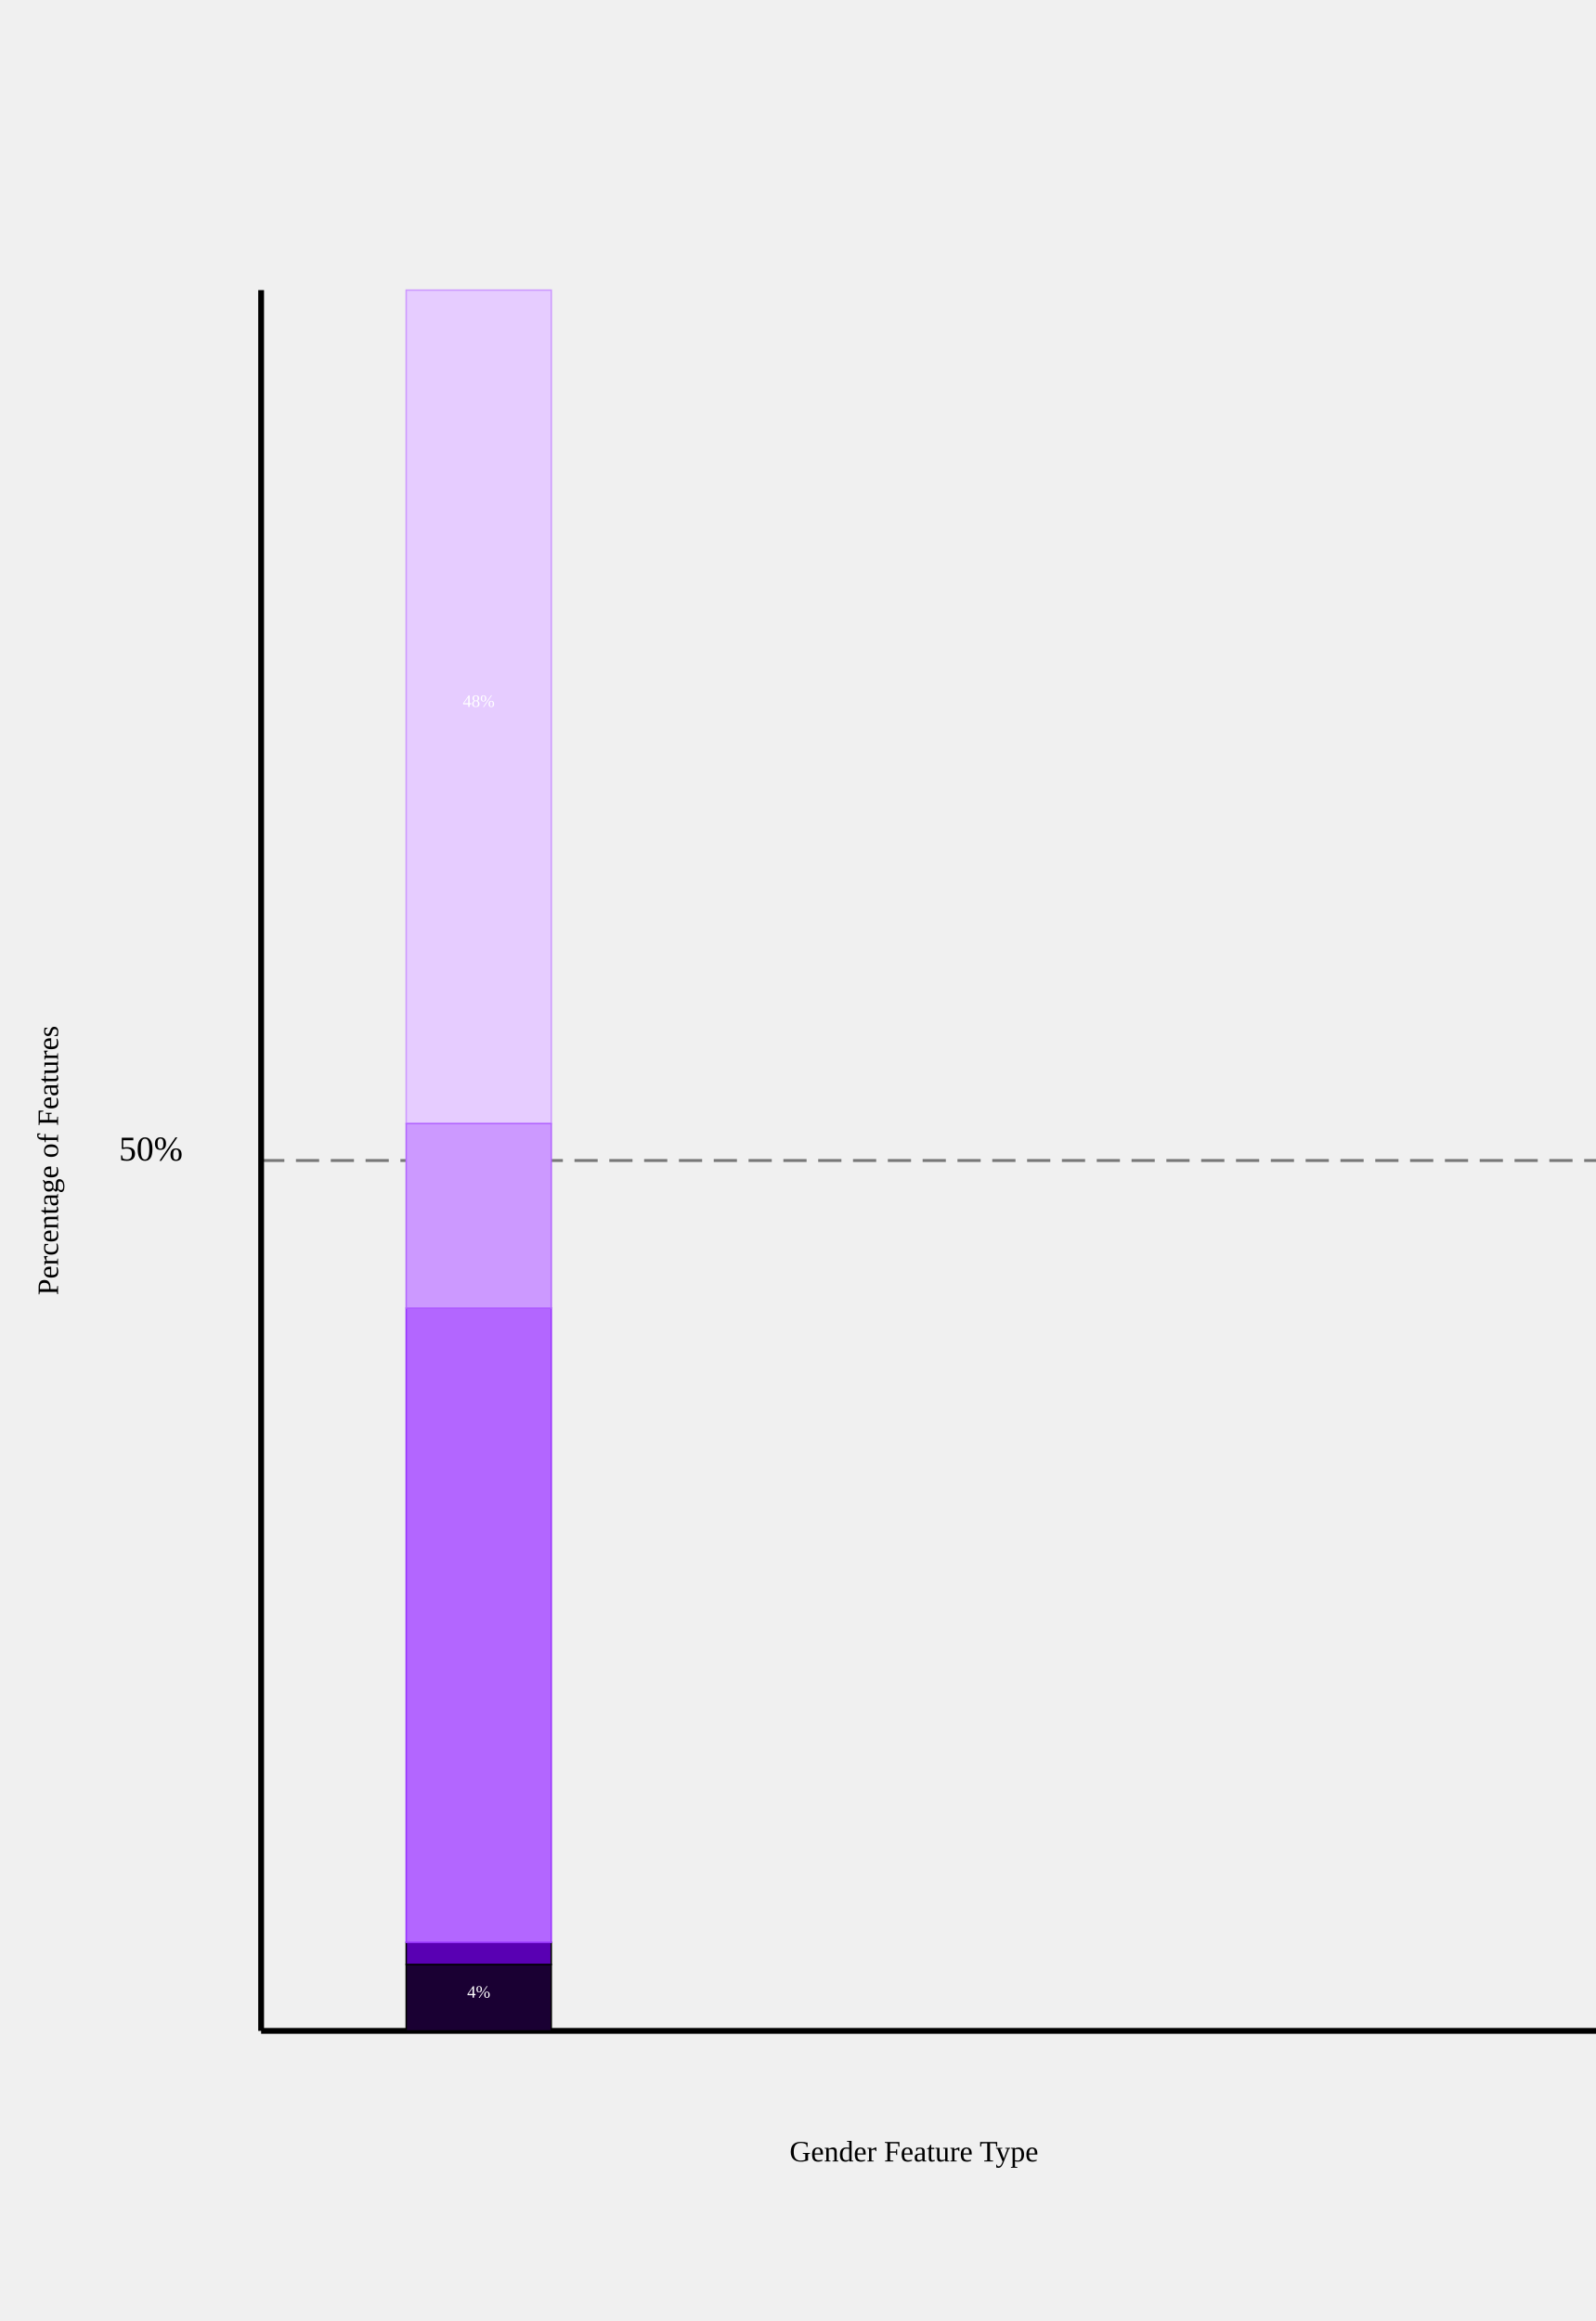
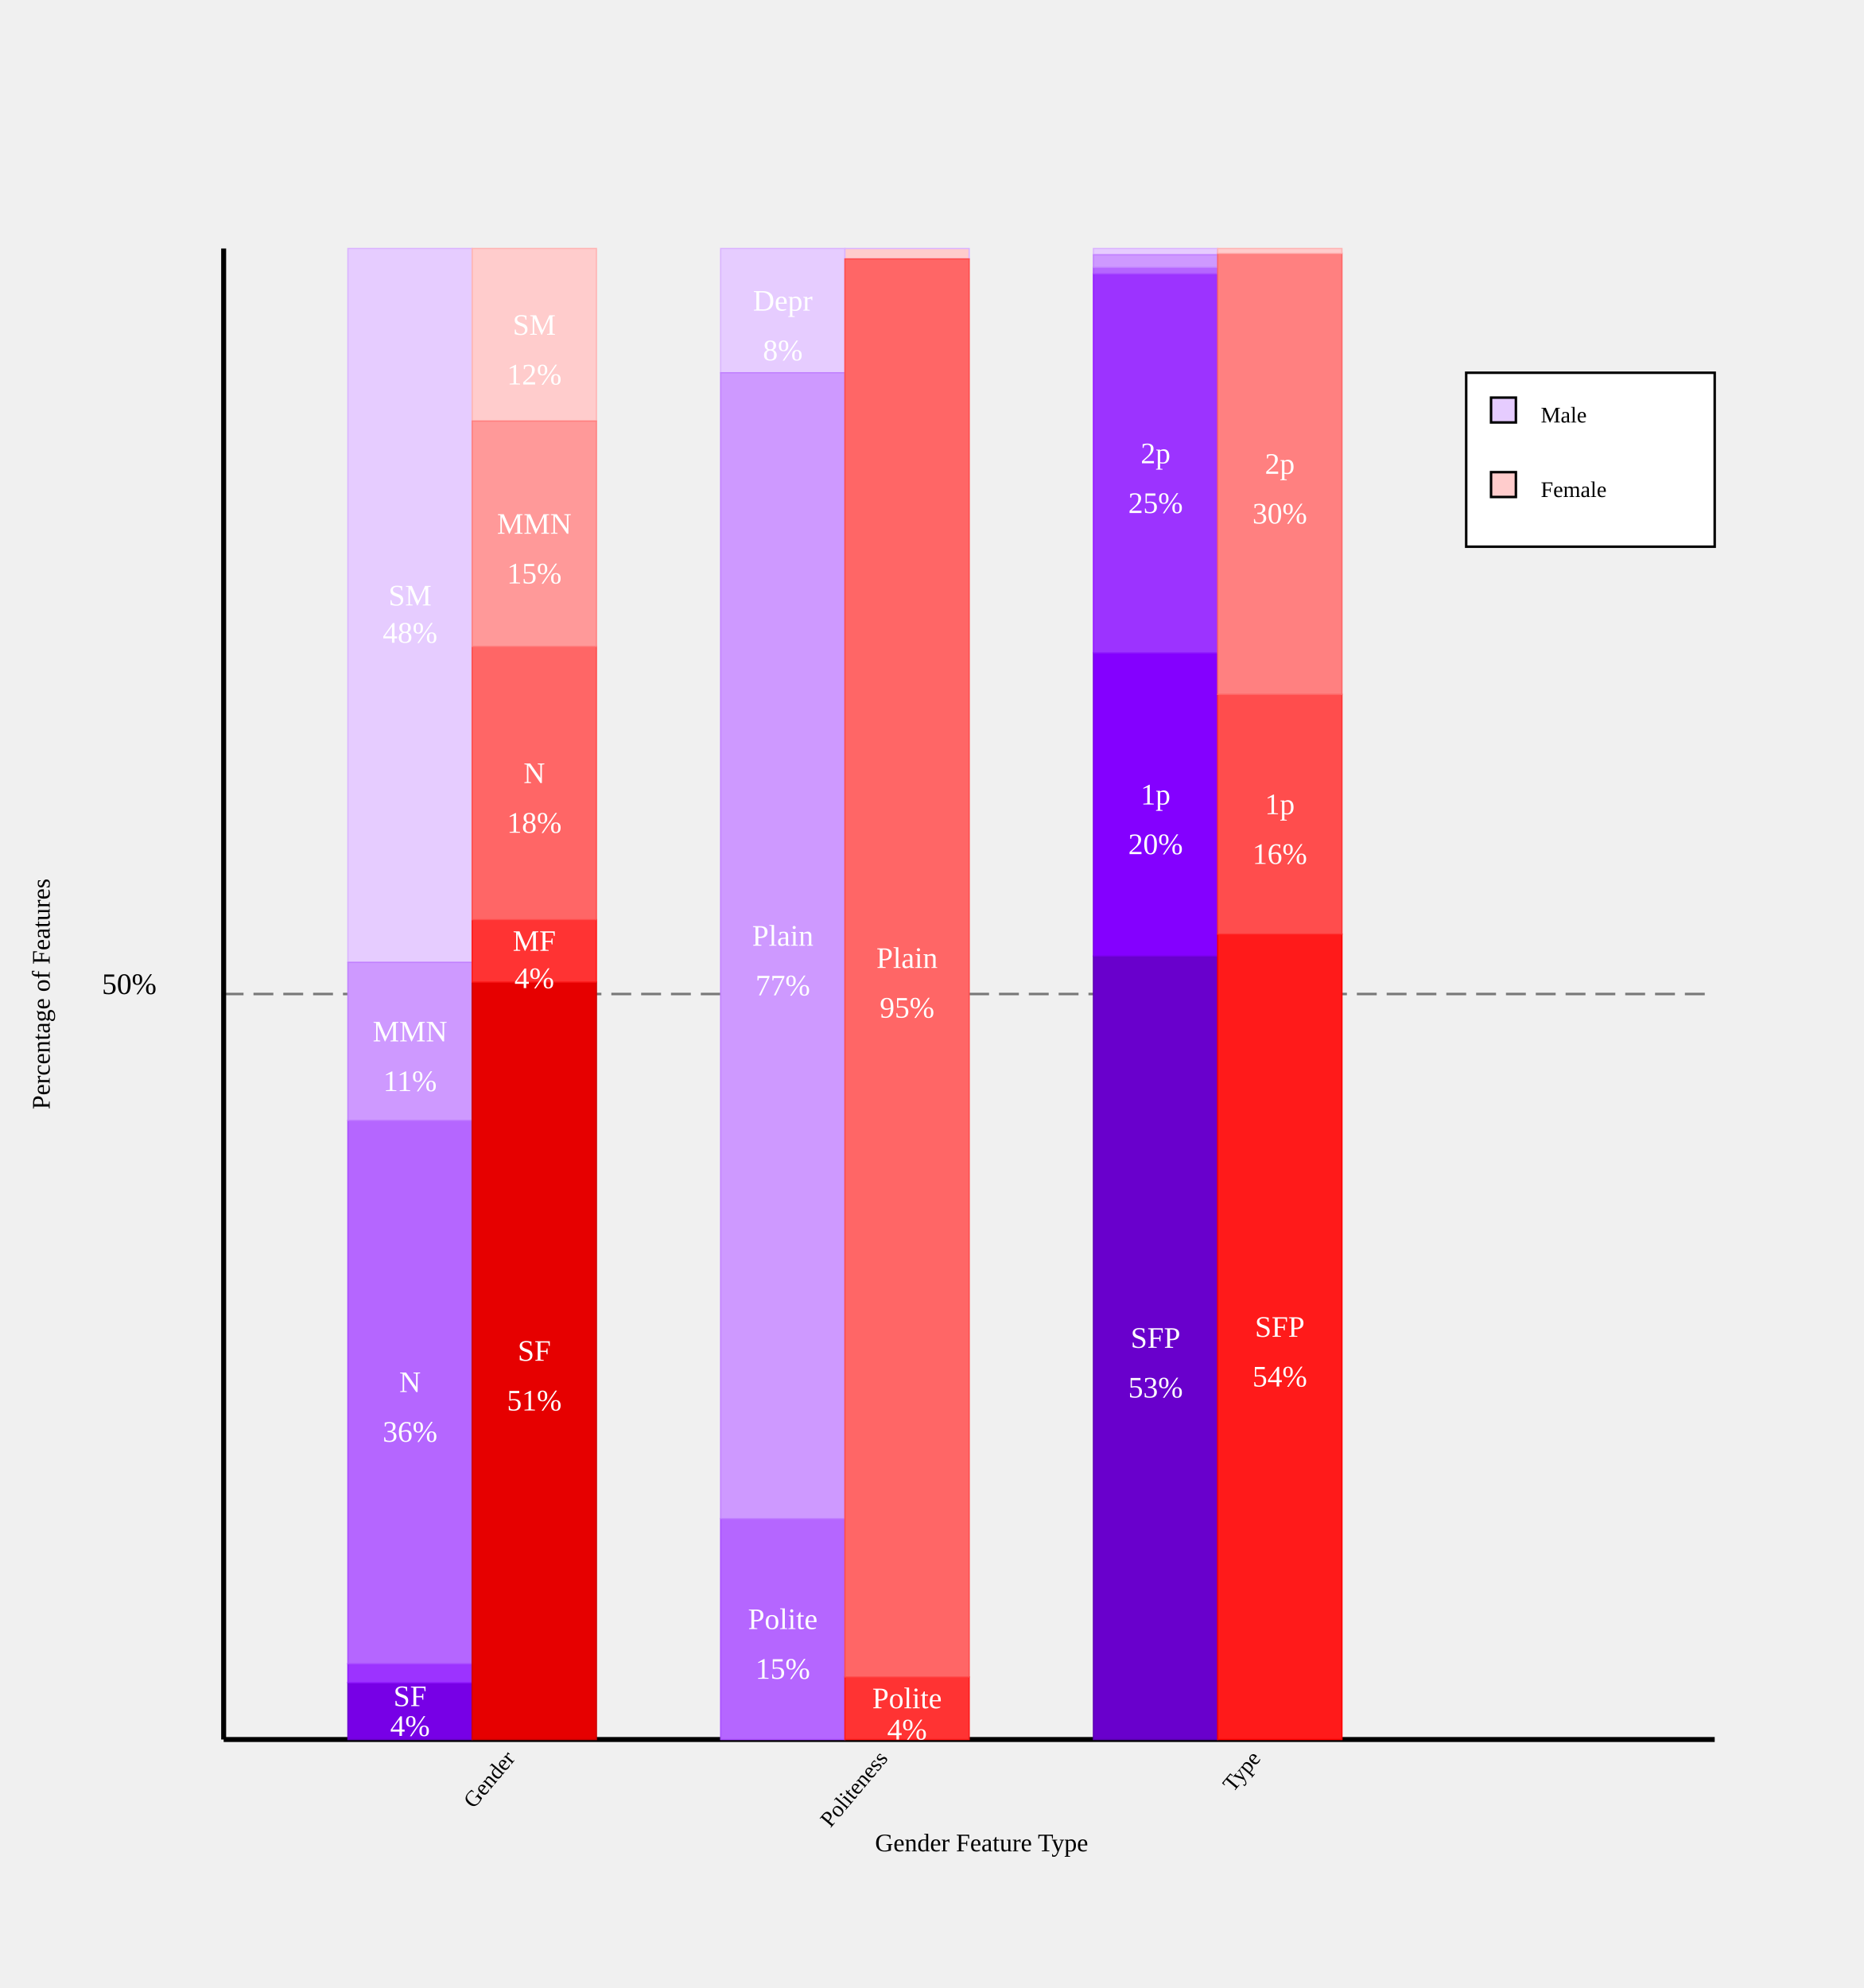
- <svg xmlns="http://www.w3.org/2000/svg" width="550" height="800">
+ <svg xmlns="http://www.w3.org/2000/svg" width="750" height="800">
  <g transform="translate(40,700)">
    <line x1="50" x2="50" y1="0" y2="-600" stroke="black" stroke-width="2" />
-     <line x1="50" x2="550" y1="0" y2="0" stroke="black" stroke-width="2" />
-     <line x1="50" y1="-300" x2="550" y2="-300" stroke="black" opacity="0.5" stroke-dasharray="8 4" stroke-width="1" />
+     <line x1="50" x2="650" y1="0" y2="0" stroke="black" stroke-width="2" />
+     <line x1="50" y1="-300" x2="650" y2="-300" stroke="black" opacity="0.5" stroke-dasharray="8 4" stroke-width="1" />
    <text x="1" y="-300">50%</text>
    <text x="-20" y="-300" font-size="85%" text-anchor="middle" transform="rotate(270 -20 -300)">Percentage of Features</text>
-     <text x="275" y="45" text-anchor="middle" font-size="85%">Gender
+     <text x="355" y="45" text-anchor="middle" font-size="85%">Gender
                    Feature Type</text>
-     <rect x="100" y="-22.881" width="50" height="22.881" stroke="black" stroke-width=".5" fill="#1a0033" />
-     <text x="125" y="-11.441" text-anchor="middle" font-size="50%" fill="white">4%</text>
-     <rect x="100" y="-600" width="50" height="287.288" stroke="#cc99ff" stroke-width=".5" fill=" #e6ccff" />
-     <text x="125" y="-456.356" text-anchor="middle" font-size="50%" fill="white">48%</text>
-     <rect x="100" y="-30.508" width="50" height="7.627" stroke="black" stroke-width=".5" fill="#5900b3" />
-     <rect x="100" y="-249.153" width="50" height="218.644" stroke="#9933ff" stroke-width=".5" fill="#b366ff" />
-     <rect x="100" y="-312.712" width="50" height="63.559" stroke="#b366ff" stroke-width=".5" fill="#cc99ff" />
+     <rect x="550" y="-550" width="100" height="70" stroke="black" stroke-width="1" fill="white" />
+     <rect x="560" y="-540" width="10" height="10" stroke="black" stroke-width="1" fill="#e6ccff" />
+     <text x="580" y="-530" font-size="75%">Male</text>
+     <rect x="560" y="-510" width="10" height="10" stroke="black" stroke-width="1" fill="#ffcccc" />
+     <text x="580" y="-500" font-size="75%">Female</text>
+     <rect x="100" y="-22.881" width="50" height="22.881" stroke=" #6900cc" stroke-width=".5" fill="#7700e6" />
+     <rect x="100" y="-600" width="50" height="287.288" stroke="#dab3ff" stroke-width=".5" fill=" #e6ccff" />
+     <rect x="100" y="-30.508" width="50" height="7.627" stroke="#901aff" stroke-width=".5" fill="#9c33ff" />
+     <rect x="100" y="-249.153" width="50" height="218.644" stroke="#a94dff" stroke-width=".5" fill="#b566ff" />
+     <rect x="100" y="-312.712" width="50" height="63.559" stroke="#c180ff" stroke-width=".5" fill="#ce99ff" />
+     <text x="150" y="30" transform="rotate(-50 135 0)" text-anchor="end" font-size="75%">Gender</text>
+     <text x="125" y="-1.441" text-anchor="middle" font-size="100%" fill="white">4%</text>
+     <text x="125" y="-13.441" text-anchor="middle" font-size="100%" fill="white">SF</text>
+     <text x="125" y="-441.356" text-anchor="middle" font-size="100%" fill="white">48%</text>
+     <text x="125" y="-456.356" text-anchor="middle" font-size="100%" fill="white">SM</text>
+     <text x="125" y="-119.831" text-anchor="middle" font-size="100%" fill="white">36%</text>
+     <text x="125" y="-139.831" text-anchor="middle" font-size="100%" fill="white">N</text>
+     <text x="125" y="-260.932" text-anchor="middle" font-size="100%" fill="white">11%</text>
+     <text x="125" y="-280.932" text-anchor="middle" font-size="100%" fill="white">MMN</text>
+     <rect x="150" y="-304.823" width="50" height="304.823" stroke="#cc0000" stroke-width=".5" fill="#e60000" />
+     <rect x="150" y="-600" width="50" height="69.453" stroke="#ffb3b3" stroke-width=".5" fill="#ffcccc" />
+     <rect x="150" y="-329.904" width="50" height="25.08" stroke="#ff1a1a" stroke-width=".5" fill="#ff3333" />
+     <rect x="150" y="-439.871" width="50" height="109.968" stroke="#ff4d4d" stroke-width=".5" fill="#ff6666" />
+     <rect x="150" y="-530.547" width="50" height="90.675" stroke="#ff8080" stroke-width=".5" fill="#ff9999" />
+     <text x="175" y="-132.412" text-anchor="middle" font-size="100%" fill="white">51%</text>
+     <text x="175" y="-152.412" text-anchor="middle" font-size="100%" fill="white">SF</text>
+     <text x="175" y="-545.273" text-anchor="middle" font-size="100%" fill="white">12%</text>
+     <text x="175" y="-565.273" text-anchor="middle" font-size="100%" fill="white">SM</text>
+     <text x="175" y="-302.363" text-anchor="middle" font-size="100%" fill="white">4%</text>
+     <text x="175" y="-317.363" text-anchor="middle" font-size="100%" fill="white">MF</text>
+     <text x="175" y="-364.887" text-anchor="middle" font-size="100%" fill="white">18%</text>
+     <text x="175" y="-384.887" text-anchor="middle" font-size="100%" fill="white">N</text>
+     <text x="175" y="-465.209" text-anchor="middle" font-size="100%" fill="white">15%</text>
+     <text x="175" y="-485.209" text-anchor="middle" font-size="100%" fill="white">MMN</text>
+     <rect x="250" y="-88.889" width="50" height="88.889" stroke="#a94dff" stroke-width=".5" fill="#b566ff" />
+     <rect x="250" y="-600" width="50" height="50" stroke="#dab3ff" stroke-width=".5" fill=" #e6ccff" />
+     <rect x="250" y="-550" width="50" height="461.111" stroke="#c180ff" stroke-width=".5" fill="#ce99ff" />
+     <text x="300" y="30" transform="rotate(-50 285 0)" text-anchor="end" font-size="75%">Politeness</text>
+     <text x="275" y="-24.444" text-anchor="middle" font-size="100%" fill="white">15%</text>
+     <text x="275" y="-44.444" text-anchor="middle" font-size="100%" fill="white">Polite</text>
+     <text x="275" y="-555" text-anchor="middle" font-size="100%" fill="white">8%</text>
+     <text x="275" y="-575" text-anchor="middle" font-size="100%" fill="white">Depr</text>
+     <text x="275" y="-299.444" text-anchor="middle" font-size="100%" fill="white">77%</text>
+     <text x="275" y="-319.444" text-anchor="middle" font-size="100%" fill="white">Plain</text>
+     <rect x="300" y="-25.175" width="50" height="25.175" stroke="#ff1a1a" stroke-width=".5" fill="#ff3333" />
+     <rect x="300" y="-600" width="50" height="4.196" stroke="#dab3ff" stroke-width=".5" fill="#ffcccc" />
+     <rect x="300" y="-595.804" width="50" height="570.629" stroke="#ff4d4d" stroke-width=".5" fill="#ff6666" />
+     <text x="325" y="--7.413" text-anchor="middle" font-size="100%" fill="white">4%</text>
+     <text x="325" y="-12.587" text-anchor="middle" font-size="100%" fill="white">Polite</text>
+     <text x="325" y="-290.49" text-anchor="middle" font-size="100%" fill="white">95%</text>
+     <text x="325" y="-310.49" text-anchor="middle" font-size="100%" fill="white">Plain</text>
+     <rect x="400" y="-315.254" width="50" height="315.254" stroke=" #5c00b3" stroke-width=".5" fill="#6900cc" />
+     <rect x="400" y="-600" width="50" height="2.542" stroke="#dab3ff" stroke-width=".5" fill="#e6ccff" />
+     <rect x="400" y="-437.288" width="50" height="122.034" stroke="#7700e6" stroke-width=".5" fill="#8400ff" />
+     <rect x="400" y="-589.831" width="50" height="152.542" stroke="#901aff" stroke-width=".5" fill="#9c33ff" />
+     <rect x="400" y="-592.373" width="50" height="2.542" stroke="#a94dff" stroke-width=".5" fill="#b566ff" />
+     <rect x="400" y="-597.458" width="50" height="5.085" stroke="#c180ff" stroke-width=".5" fill="#ce99ff" />
+     <text x="450" y="30" transform="rotate(-50 435 0)" text-anchor="end" font-size="75%">Type</text>
+     <text x="425" y="-137.627" text-anchor="middle" font-size="100%" fill="white">53%</text>
+     <text x="425" y="-157.627" text-anchor="middle" font-size="100%" fill="white">SFP</text>
+     <text x="425" y="-356.271" text-anchor="middle" font-size="100%" fill="white">20%</text>
+     <text x="425" y="-376.271" text-anchor="middle" font-size="100%" fill="white">1p</text>
+     <text x="425" y="-493.559" text-anchor="middle" font-size="100%" fill="white">25%</text>
+     <text x="425" y="-513.559" text-anchor="middle" font-size="100%" fill="white">2p</text>
+     <rect x="450" y="-324.116" width="50" height="324.116" stroke="#ff0000" stroke-width=".5" fill="#ff1a1a" />
+     <rect x="450" y="-600" width="50" height="0" stroke="#ffb3b3" stroke-width=".5" fill="#ffcccc" />
+     <rect x="450" y="-420.579" width="50" height="96.463" stroke="#ff3333" stroke-width=".5" fill="#ff4d4d" />
+     <rect x="450" y="-598.071" width="50" height="177.492" stroke="#ff6666" stroke-width=".5" fill="#ff8080" />
+     <rect x="450" y="-600" width="50" height="1.929" stroke="#ffb3b3" stroke-width=".5" fill="#ffcccc" />
+     <rect x="450" y="-600" width="50" height="0" stroke="#ff4d4d" stroke-width=".5" fill="#ff6666" />
+     <text x="475" y="-142.058" text-anchor="middle" font-size="100%" fill="white">54%</text>
+     <text x="475" y="-162.058" text-anchor="middle" font-size="100%" fill="white">SFP</text>
+     <text x="475" y="-352.347" text-anchor="middle" font-size="100%" fill="white">16%</text>
+     <text x="475" y="-372.347" text-anchor="middle" font-size="100%" fill="white">1p</text>
+     <text x="475" y="-489.325" text-anchor="middle" font-size="100%" fill="white">30%</text>
+     <text x="475" y="-509.325" text-anchor="middle" font-size="100%" fill="white">2p</text>
  </g>
</svg>
